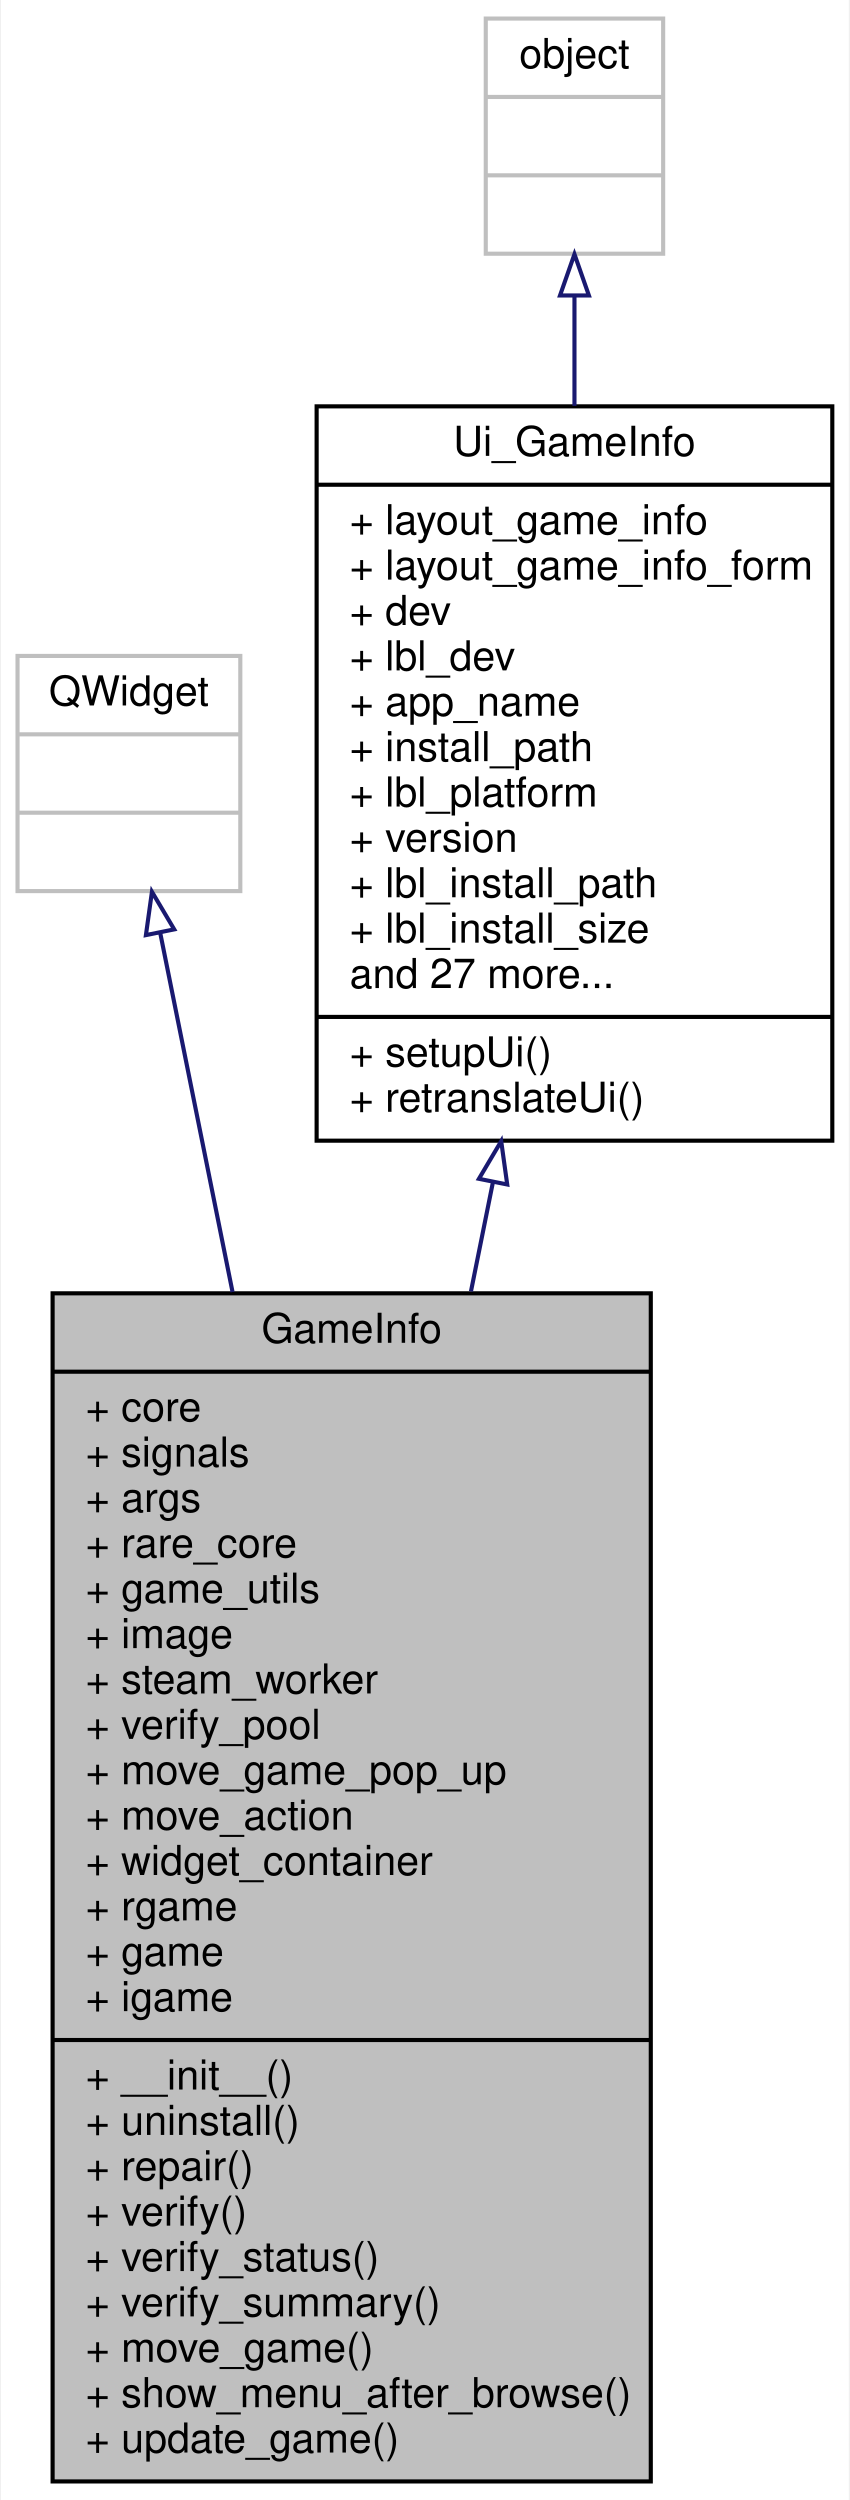
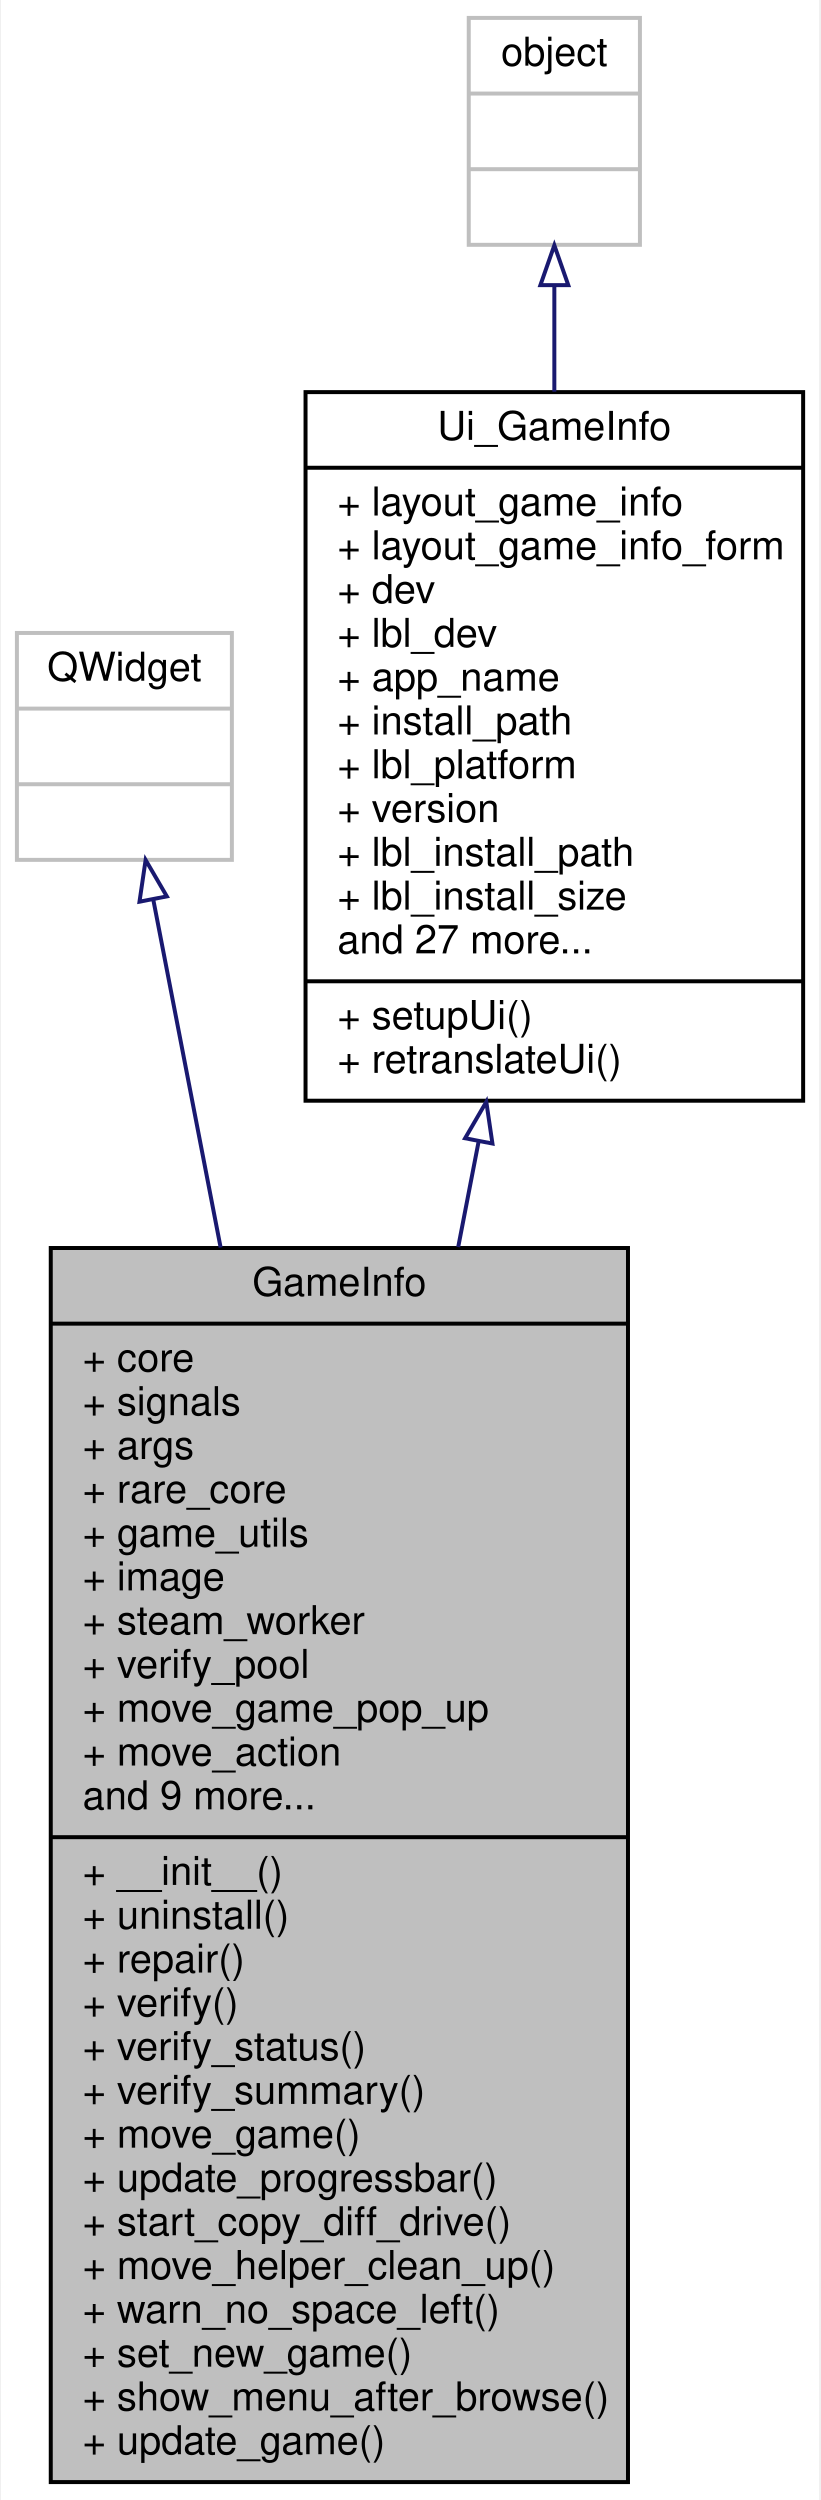
- <svg xmlns="http://www.w3.org/2000/svg" xmlns:xlink="http://www.w3.org/1999/xlink" width="206pt" height="606pt" viewBox="0.00 0.00 205.50 606.00">
-   <g id="graph0" class="graph" transform="scale(1 1) rotate(0) translate(4 602)">
-     <polygon fill="white" stroke="transparent" points="-4,4 -4,-602 201.5,-602 201.5,4 -4,4" />
+ <svg xmlns="http://www.w3.org/2000/svg" xmlns:xlink="http://www.w3.org/1999/xlink" width="206pt" height="628pt" viewBox="0.00 0.00 205.50 628.00">
+   <g id="graph0" class="graph" transform="scale(1 1) rotate(0) translate(4 624)">
+     <polygon fill="white" stroke="transparent" points="-4,4 -4,-624 201.5,-624 201.5,4 -4,4" />
    <g id="node1" class="node">
      <g id="a_node1">
        <a xlink:title=" ">
-           <polygon fill="#bfbfbf" stroke="black" points="8.5,-0.5 8.5,-288.5 153.5,-288.5 153.5,-0.5 8.5,-0.5" />
-           <text text-anchor="middle" x="81" y="-276.5" font-family="Helvetica,sans-Serif" font-size="10.00">GameInfo</text>
-           <polyline fill="none" stroke="black" points="8.5,-269.5 153.5,-269.5 " />
-           <text text-anchor="start" x="16.5" y="-257.5" font-family="Helvetica,sans-Serif" font-size="10.00">+ core</text>
-           <text text-anchor="start" x="16.5" y="-246.5" font-family="Helvetica,sans-Serif" font-size="10.00">+ signals</text>
-           <text text-anchor="start" x="16.5" y="-235.5" font-family="Helvetica,sans-Serif" font-size="10.00">+ args</text>
-           <text text-anchor="start" x="16.5" y="-224.5" font-family="Helvetica,sans-Serif" font-size="10.00">+ rare_core</text>
-           <text text-anchor="start" x="16.5" y="-213.5" font-family="Helvetica,sans-Serif" font-size="10.00">+ game_utils</text>
-           <text text-anchor="start" x="16.5" y="-202.5" font-family="Helvetica,sans-Serif" font-size="10.00">+ image</text>
-           <text text-anchor="start" x="16.5" y="-191.5" font-family="Helvetica,sans-Serif" font-size="10.00">+ steam_worker</text>
-           <text text-anchor="start" x="16.5" y="-180.5" font-family="Helvetica,sans-Serif" font-size="10.00">+ verify_pool</text>
-           <text text-anchor="start" x="16.5" y="-169.5" font-family="Helvetica,sans-Serif" font-size="10.00">+ move_game_pop_up</text>
-           <text text-anchor="start" x="16.5" y="-158.5" font-family="Helvetica,sans-Serif" font-size="10.00">+ move_action</text>
-           <text text-anchor="start" x="16.5" y="-147.5" font-family="Helvetica,sans-Serif" font-size="10.00">+ widget_container</text>
-           <text text-anchor="start" x="16.5" y="-136.5" font-family="Helvetica,sans-Serif" font-size="10.00">+ rgame</text>
-           <text text-anchor="start" x="16.5" y="-125.5" font-family="Helvetica,sans-Serif" font-size="10.00">+ game</text>
-           <text text-anchor="start" x="16.5" y="-114.5" font-family="Helvetica,sans-Serif" font-size="10.00">+ igame</text>
-           <polyline fill="none" stroke="black" points="8.5,-107.5 153.5,-107.5 " />
-           <text text-anchor="start" x="16.5" y="-95.5" font-family="Helvetica,sans-Serif" font-size="10.00">+ __init__()</text>
-           <text text-anchor="start" x="16.5" y="-84.5" font-family="Helvetica,sans-Serif" font-size="10.00">+ uninstall()</text>
-           <text text-anchor="start" x="16.5" y="-73.5" font-family="Helvetica,sans-Serif" font-size="10.00">+ repair()</text>
-           <text text-anchor="start" x="16.5" y="-62.5" font-family="Helvetica,sans-Serif" font-size="10.00">+ verify()</text>
-           <text text-anchor="start" x="16.5" y="-51.5" font-family="Helvetica,sans-Serif" font-size="10.00">+ verify_status()</text>
-           <text text-anchor="start" x="16.5" y="-40.5" font-family="Helvetica,sans-Serif" font-size="10.00">+ verify_summary()</text>
-           <text text-anchor="start" x="16.5" y="-29.5" font-family="Helvetica,sans-Serif" font-size="10.00">+ move_game()</text>
+           <polygon fill="#bfbfbf" stroke="black" points="8.5,-0.5 8.5,-310.5 153.5,-310.5 153.5,-0.5 8.5,-0.5" />
+           <text text-anchor="middle" x="81" y="-298.5" font-family="Helvetica,sans-Serif" font-size="10.00">GameInfo</text>
+           <polyline fill="none" stroke="black" points="8.5,-291.5 153.5,-291.5 " />
+           <text text-anchor="start" x="16.5" y="-279.5" font-family="Helvetica,sans-Serif" font-size="10.00">+ core</text>
+           <text text-anchor="start" x="16.5" y="-268.5" font-family="Helvetica,sans-Serif" font-size="10.00">+ signals</text>
+           <text text-anchor="start" x="16.5" y="-257.5" font-family="Helvetica,sans-Serif" font-size="10.00">+ args</text>
+           <text text-anchor="start" x="16.5" y="-246.5" font-family="Helvetica,sans-Serif" font-size="10.00">+ rare_core</text>
+           <text text-anchor="start" x="16.5" y="-235.5" font-family="Helvetica,sans-Serif" font-size="10.00">+ game_utils</text>
+           <text text-anchor="start" x="16.5" y="-224.5" font-family="Helvetica,sans-Serif" font-size="10.00">+ image</text>
+           <text text-anchor="start" x="16.5" y="-213.5" font-family="Helvetica,sans-Serif" font-size="10.00">+ steam_worker</text>
+           <text text-anchor="start" x="16.5" y="-202.5" font-family="Helvetica,sans-Serif" font-size="10.00">+ verify_pool</text>
+           <text text-anchor="start" x="16.5" y="-191.5" font-family="Helvetica,sans-Serif" font-size="10.00">+ move_game_pop_up</text>
+           <text text-anchor="start" x="16.5" y="-180.5" font-family="Helvetica,sans-Serif" font-size="10.00">+ move_action</text>
+           <text text-anchor="start" x="16.5" y="-169.5" font-family="Helvetica,sans-Serif" font-size="10.00">and 9 more...</text>
+           <polyline fill="none" stroke="black" points="8.5,-162.5 153.5,-162.5 " />
+           <text text-anchor="start" x="16.5" y="-150.5" font-family="Helvetica,sans-Serif" font-size="10.00">+ __init__()</text>
+           <text text-anchor="start" x="16.5" y="-139.5" font-family="Helvetica,sans-Serif" font-size="10.00">+ uninstall()</text>
+           <text text-anchor="start" x="16.5" y="-128.5" font-family="Helvetica,sans-Serif" font-size="10.00">+ repair()</text>
+           <text text-anchor="start" x="16.5" y="-117.5" font-family="Helvetica,sans-Serif" font-size="10.00">+ verify()</text>
+           <text text-anchor="start" x="16.5" y="-106.5" font-family="Helvetica,sans-Serif" font-size="10.00">+ verify_status()</text>
+           <text text-anchor="start" x="16.5" y="-95.5" font-family="Helvetica,sans-Serif" font-size="10.00">+ verify_summary()</text>
+           <text text-anchor="start" x="16.5" y="-84.5" font-family="Helvetica,sans-Serif" font-size="10.00">+ move_game()</text>
+           <text text-anchor="start" x="16.5" y="-73.5" font-family="Helvetica,sans-Serif" font-size="10.00">+ update_progressbar()</text>
+           <text text-anchor="start" x="16.5" y="-62.5" font-family="Helvetica,sans-Serif" font-size="10.00">+ start_copy_diff_drive()</text>
+           <text text-anchor="start" x="16.5" y="-51.5" font-family="Helvetica,sans-Serif" font-size="10.00">+ move_helper_clean_up()</text>
+           <text text-anchor="start" x="16.5" y="-40.5" font-family="Helvetica,sans-Serif" font-size="10.00">+ warn_no_space_left()</text>
+           <text text-anchor="start" x="16.5" y="-29.5" font-family="Helvetica,sans-Serif" font-size="10.00">+ set_new_game()</text>
          <text text-anchor="start" x="16.5" y="-18.5" font-family="Helvetica,sans-Serif" font-size="10.00">+ show_menu_after_browse()</text>
          <text text-anchor="start" x="16.5" y="-7.5" font-family="Helvetica,sans-Serif" font-size="10.00">+ update_game()</text>
        </a>
      </g>
    </g>
    <g id="node2" class="node">
      <g id="a_node2">
        <a xlink:title=" ">
-           <polygon fill="white" stroke="#bfbfbf" points="0,-386 0,-443 54,-443 54,-386 0,-386" />
-           <text text-anchor="middle" x="27" y="-431" font-family="Helvetica,sans-Serif" font-size="10.00">QWidget</text>
-           <polyline fill="none" stroke="#bfbfbf" points="0,-424 54,-424 " />
-           <text text-anchor="middle" x="27" y="-412" font-family="Helvetica,sans-Serif" font-size="10.00"> </text>
-           <polyline fill="none" stroke="#bfbfbf" points="0,-405 54,-405 " />
-           <text text-anchor="middle" x="27" y="-393" font-family="Helvetica,sans-Serif" font-size="10.00"> </text>
+           <polygon fill="white" stroke="#bfbfbf" points="0,-408 0,-465 54,-465 54,-408 0,-408" />
+           <text text-anchor="middle" x="27" y="-453" font-family="Helvetica,sans-Serif" font-size="10.00">QWidget</text>
+           <polyline fill="none" stroke="#bfbfbf" points="0,-446 54,-446 " />
+           <text text-anchor="middle" x="27" y="-434" font-family="Helvetica,sans-Serif" font-size="10.00"> </text>
+           <polyline fill="none" stroke="#bfbfbf" points="0,-427 54,-427 " />
+           <text text-anchor="middle" x="27" y="-415" font-family="Helvetica,sans-Serif" font-size="10.00"> </text>
        </a>
      </g>
    </g>
    <g id="edge1" class="edge">
-       <path fill="none" stroke="midnightblue" d="M34.61,-375.74C39.3,-352.47 45.64,-321 52.12,-288.81" />
-       <polygon fill="none" stroke="midnightblue" points="31.12,-375.33 32.58,-385.83 37.98,-376.72 31.12,-375.33" />
+       <path fill="none" stroke="midnightblue" d="M34.27,-397.93C38.76,-374.71 44.86,-343.21 51.17,-310.63" />
+       <polygon fill="none" stroke="midnightblue" points="30.79,-397.5 32.33,-407.98 37.66,-398.83 30.79,-397.5" />
    </g>
    <g id="node3" class="node">
      <g id="a_node3">
        <a xlink:href="classrare_1_1ui_1_1components_1_1tabs_1_1games_1_1game__info_1_1game__info_1_1_ui___game_info.html" target="_top" xlink:title=" ">
-           <polygon fill="white" stroke="black" points="72.5,-325.5 72.5,-503.5 197.5,-503.5 197.5,-325.5 72.5,-325.5" />
-           <text text-anchor="middle" x="135" y="-491.5" font-family="Helvetica,sans-Serif" font-size="10.00">Ui_GameInfo</text>
-           <polyline fill="none" stroke="black" points="72.5,-484.5 197.5,-484.5 " />
-           <text text-anchor="start" x="80.5" y="-472.5" font-family="Helvetica,sans-Serif" font-size="10.00">+ layout_game_info</text>
-           <text text-anchor="start" x="80.5" y="-461.5" font-family="Helvetica,sans-Serif" font-size="10.00">+ layout_game_info_form</text>
-           <text text-anchor="start" x="80.5" y="-450.5" font-family="Helvetica,sans-Serif" font-size="10.00">+ dev</text>
-           <text text-anchor="start" x="80.5" y="-439.5" font-family="Helvetica,sans-Serif" font-size="10.00">+ lbl_dev</text>
-           <text text-anchor="start" x="80.5" y="-428.5" font-family="Helvetica,sans-Serif" font-size="10.00">+ app_name</text>
-           <text text-anchor="start" x="80.5" y="-417.5" font-family="Helvetica,sans-Serif" font-size="10.00">+ install_path</text>
-           <text text-anchor="start" x="80.5" y="-406.5" font-family="Helvetica,sans-Serif" font-size="10.00">+ lbl_platform</text>
-           <text text-anchor="start" x="80.5" y="-395.5" font-family="Helvetica,sans-Serif" font-size="10.00">+ version</text>
-           <text text-anchor="start" x="80.5" y="-384.5" font-family="Helvetica,sans-Serif" font-size="10.00">+ lbl_install_path</text>
-           <text text-anchor="start" x="80.5" y="-373.5" font-family="Helvetica,sans-Serif" font-size="10.00">+ lbl_install_size</text>
-           <text text-anchor="start" x="80.5" y="-362.5" font-family="Helvetica,sans-Serif" font-size="10.00">and 27 more...</text>
-           <polyline fill="none" stroke="black" points="72.5,-355.5 197.5,-355.5 " />
-           <text text-anchor="start" x="80.5" y="-343.5" font-family="Helvetica,sans-Serif" font-size="10.00">+ setupUi()</text>
-           <text text-anchor="start" x="80.5" y="-332.5" font-family="Helvetica,sans-Serif" font-size="10.00">+ retranslateUi()</text>
+           <polygon fill="white" stroke="black" points="72.5,-347.5 72.5,-525.5 197.5,-525.5 197.5,-347.5 72.5,-347.5" />
+           <text text-anchor="middle" x="135" y="-513.5" font-family="Helvetica,sans-Serif" font-size="10.00">Ui_GameInfo</text>
+           <polyline fill="none" stroke="black" points="72.5,-506.5 197.5,-506.5 " />
+           <text text-anchor="start" x="80.5" y="-494.5" font-family="Helvetica,sans-Serif" font-size="10.00">+ layout_game_info</text>
+           <text text-anchor="start" x="80.5" y="-483.5" font-family="Helvetica,sans-Serif" font-size="10.00">+ layout_game_info_form</text>
+           <text text-anchor="start" x="80.5" y="-472.5" font-family="Helvetica,sans-Serif" font-size="10.00">+ dev</text>
+           <text text-anchor="start" x="80.5" y="-461.5" font-family="Helvetica,sans-Serif" font-size="10.00">+ lbl_dev</text>
+           <text text-anchor="start" x="80.5" y="-450.5" font-family="Helvetica,sans-Serif" font-size="10.00">+ app_name</text>
+           <text text-anchor="start" x="80.5" y="-439.5" font-family="Helvetica,sans-Serif" font-size="10.00">+ install_path</text>
+           <text text-anchor="start" x="80.5" y="-428.5" font-family="Helvetica,sans-Serif" font-size="10.00">+ lbl_platform</text>
+           <text text-anchor="start" x="80.5" y="-417.5" font-family="Helvetica,sans-Serif" font-size="10.00">+ version</text>
+           <text text-anchor="start" x="80.5" y="-406.5" font-family="Helvetica,sans-Serif" font-size="10.00">+ lbl_install_path</text>
+           <text text-anchor="start" x="80.5" y="-395.5" font-family="Helvetica,sans-Serif" font-size="10.00">+ lbl_install_size</text>
+           <text text-anchor="start" x="80.5" y="-384.5" font-family="Helvetica,sans-Serif" font-size="10.00">and 27 more...</text>
+           <polyline fill="none" stroke="black" points="72.5,-377.5 197.5,-377.5 " />
+           <text text-anchor="start" x="80.5" y="-365.5" font-family="Helvetica,sans-Serif" font-size="10.00">+ setupUi()</text>
+           <text text-anchor="start" x="80.5" y="-354.5" font-family="Helvetica,sans-Serif" font-size="10.00">+ retranslateUi()</text>
        </a>
      </g>
    </g>
    <g id="edge2" class="edge">
-       <path fill="none" stroke="midnightblue" d="M115.22,-315.35C113.48,-306.71 111.7,-297.86 109.91,-288.96" />
-       <polygon fill="none" stroke="midnightblue" points="111.84,-316.26 117.24,-325.38 118.7,-314.88 111.84,-316.26" />
+       <path fill="none" stroke="midnightblue" d="M115.97,-337.2C114.3,-328.56 112.59,-319.69 110.85,-310.74" />
+       <polygon fill="none" stroke="midnightblue" points="112.58,-338.07 117.91,-347.22 119.45,-336.74 112.58,-338.07" />
    </g>
    <g id="node4" class="node">
      <g id="a_node4">
        <a xlink:title=" ">
-           <polygon fill="white" stroke="#bfbfbf" points="113.5,-540.5 113.5,-597.5 156.5,-597.5 156.5,-540.5 113.5,-540.5" />
-           <text text-anchor="middle" x="135" y="-585.5" font-family="Helvetica,sans-Serif" font-size="10.00">object</text>
-           <polyline fill="none" stroke="#bfbfbf" points="113.5,-578.5 156.5,-578.5 " />
-           <text text-anchor="middle" x="135" y="-566.5" font-family="Helvetica,sans-Serif" font-size="10.00"> </text>
-           <polyline fill="none" stroke="#bfbfbf" points="113.5,-559.5 156.5,-559.5 " />
-           <text text-anchor="middle" x="135" y="-547.5" font-family="Helvetica,sans-Serif" font-size="10.00"> </text>
+           <polygon fill="white" stroke="#bfbfbf" points="113.5,-562.5 113.5,-619.5 156.5,-619.5 156.5,-562.5 113.5,-562.5" />
+           <text text-anchor="middle" x="135" y="-607.5" font-family="Helvetica,sans-Serif" font-size="10.00">object</text>
+           <polyline fill="none" stroke="#bfbfbf" points="113.5,-600.5 156.5,-600.5 " />
+           <text text-anchor="middle" x="135" y="-588.5" font-family="Helvetica,sans-Serif" font-size="10.00"> </text>
+           <polyline fill="none" stroke="#bfbfbf" points="113.5,-581.5 156.5,-581.5 " />
+           <text text-anchor="middle" x="135" y="-569.5" font-family="Helvetica,sans-Serif" font-size="10.00"> </text>
        </a>
      </g>
    </g>
    <g id="edge3" class="edge">
-       <path fill="none" stroke="midnightblue" d="M135,-530.37C135,-522.09 135,-512.98 135,-503.62" />
-       <polygon fill="none" stroke="midnightblue" points="131.5,-530.38 135,-540.38 138.5,-530.38 131.5,-530.38" />
+       <path fill="none" stroke="midnightblue" d="M135,-552.37C135,-544.09 135,-534.98 135,-525.62" />
+       <polygon fill="none" stroke="midnightblue" points="131.5,-552.38 135,-562.38 138.5,-552.38 131.5,-552.38" />
    </g>
  </g>
</svg>
